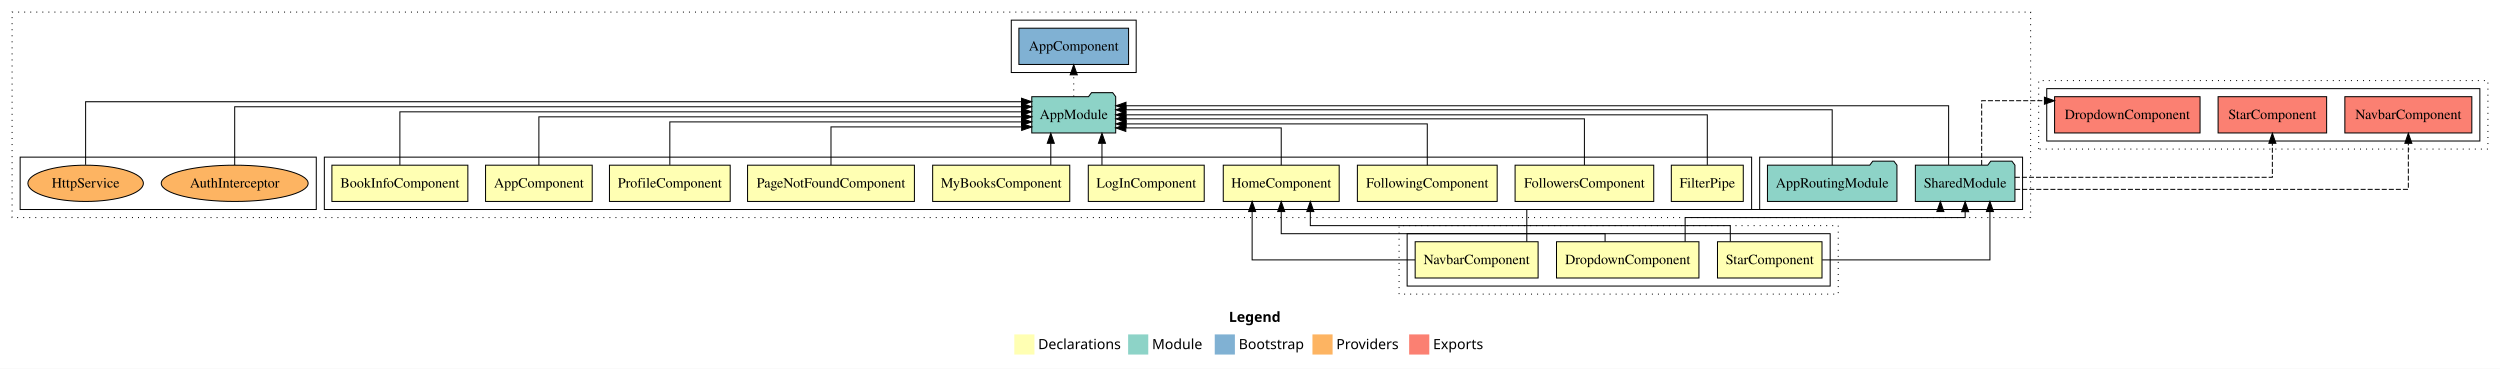
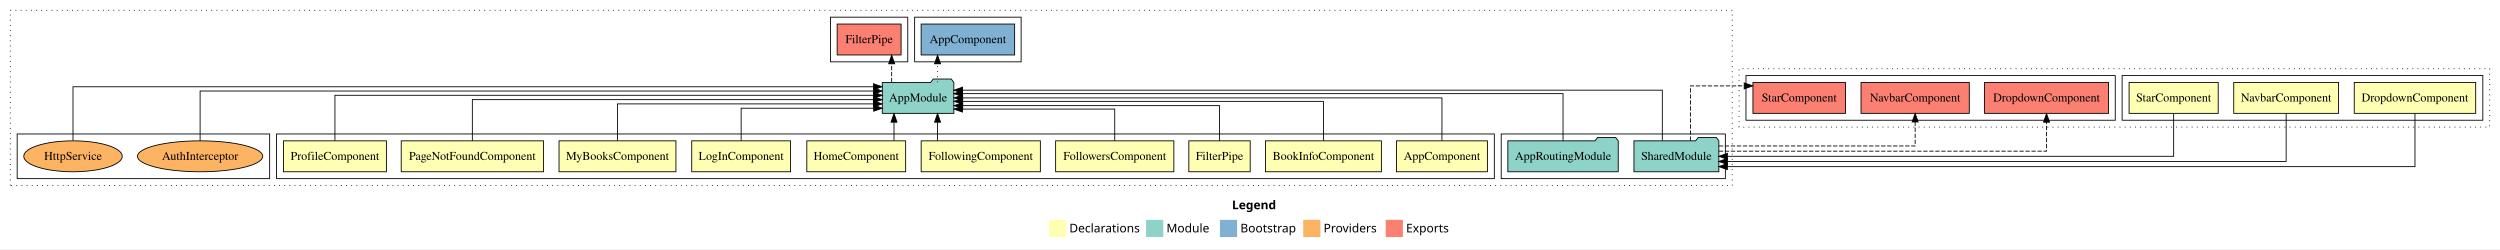
- <svg xmlns="http://www.w3.org/2000/svg" width="2482pt" height="366pt" viewBox="0.00 0.00 2482.00 366.00">
-   <g id="graph0" class="graph" transform="scale(1 1) rotate(0) translate(4 362)">
-     <polygon fill="#ffffff" stroke="transparent" points="-4,4 -4,-362 2478,-362 2478,4 -4,4" />
-     <text text-anchor="start" x="1216.009" y="-42.4" font-family="sans-serif" font-weight="bold" font-size="14.00" fill="#000000">Legend</text>
-     <polygon fill="#ffffb3" stroke="transparent" points="1003,-10 1003,-30 1023,-30 1023,-10 1003,-10" />
-     <text text-anchor="start" x="1026.629" y="-15.4" font-family="sans-serif" font-size="14.00" fill="#000000">  Declarations</text>
-     <polygon fill="#8dd3c7" stroke="transparent" points="1116,-10 1116,-30 1136,-30 1136,-10 1116,-10" />
-     <text text-anchor="start" x="1139.725" y="-15.4" font-family="sans-serif" font-size="14.00" fill="#000000">  Module</text>
-     <polygon fill="#80b1d3" stroke="transparent" points="1202,-10 1202,-30 1222,-30 1222,-10 1202,-10" />
-     <text text-anchor="start" x="1225.781" y="-15.4" font-family="sans-serif" font-size="14.00" fill="#000000">  Bootstrap</text>
-     <polygon fill="#fdb462" stroke="transparent" points="1299,-10 1299,-30 1319,-30 1319,-10 1299,-10" />
-     <text text-anchor="start" x="1322.673" y="-15.4" font-family="sans-serif" font-size="14.00" fill="#000000">  Providers</text>
-     <polygon fill="#fb8072" stroke="transparent" points="1395,-10 1395,-30 1415,-30 1415,-10 1395,-10" />
-     <text text-anchor="start" x="1418.726" y="-15.4" font-family="sans-serif" font-size="14.00" fill="#000000">  Exports</text>
+ <svg xmlns="http://www.w3.org/2000/svg" width="2911pt" height="290pt" viewBox="0.00 0.00 2911.00 290.00">
+   <g id="graph0" class="graph" transform="scale(1 1) rotate(0) translate(4 286)">
+     <polygon fill="#ffffff" stroke="transparent" points="-4,4 -4,-286 2907,-286 2907,4 -4,4" />
+     <text text-anchor="start" x="1430.509" y="-42.4" font-family="sans-serif" font-weight="bold" font-size="14.00" fill="#000000">Legend</text>
+     <polygon fill="#ffffb3" stroke="transparent" points="1217.5,-10 1217.5,-30 1237.5,-30 1237.5,-10 1217.5,-10" />
+     <text text-anchor="start" x="1241.129" y="-15.4" font-family="sans-serif" font-size="14.00" fill="#000000">  Declarations</text>
+     <polygon fill="#8dd3c7" stroke="transparent" points="1330.5,-10 1330.5,-30 1350.5,-30 1350.5,-10 1330.5,-10" />
+     <text text-anchor="start" x="1354.225" y="-15.4" font-family="sans-serif" font-size="14.00" fill="#000000">  Module</text>
+     <polygon fill="#80b1d3" stroke="transparent" points="1416.5,-10 1416.5,-30 1436.5,-30 1436.5,-10 1416.5,-10" />
+     <text text-anchor="start" x="1440.281" y="-15.4" font-family="sans-serif" font-size="14.00" fill="#000000">  Bootstrap</text>
+     <polygon fill="#fdb462" stroke="transparent" points="1513.5,-10 1513.5,-30 1533.5,-30 1533.5,-10 1513.5,-10" />
+     <text text-anchor="start" x="1537.173" y="-15.4" font-family="sans-serif" font-size="14.00" fill="#000000">  Providers</text>
+     <polygon fill="#fb8072" stroke="transparent" points="1609.5,-10 1609.5,-30 1629.5,-30 1629.5,-10 1609.5,-10" />
+     <text text-anchor="start" x="1633.226" y="-15.4" font-family="sans-serif" font-size="14.00" fill="#000000">  Exports</text>
    <g id="clust1" class="cluster">
-       <polygon fill="none" stroke="#000000" stroke-dasharray="1,5" points="8,-146 8,-350 2012,-350 2012,-146 8,-146" />
+       <polygon fill="none" stroke="#000000" stroke-dasharray="1,5" points="8,-70 8,-274 2013,-274 2013,-70 8,-70" />
    </g>
    <g id="clust2" class="cluster">
-       <polygon fill="none" stroke="#000000" points="318,-154 318,-206 1735,-206 1735,-154 318,-154" />
+       <polygon fill="none" stroke="#000000" points="318,-78 318,-130 1736,-130 1736,-78 318,-78" />
    </g>
    <g id="clust13" class="cluster">
-       <polygon fill="none" stroke="#000000" points="1743,-154 1743,-206 2004,-206 2004,-154 1743,-154" />
+       <polygon fill="none" stroke="#000000" points="1744,-78 1744,-130 2005,-130 2005,-78 1744,-78" />
+     </g>
+     <g id="clust14" class="cluster">
+       <polygon fill="none" stroke="#000000" points="963,-214 963,-266 1053,-266 1053,-214 963,-214" />
    </g>
    <g id="clust15" class="cluster">
-       <polygon fill="none" stroke="#000000" points="1000,-290 1000,-342 1124,-342 1124,-290 1000,-290" />
+       <polygon fill="none" stroke="#000000" points="1061,-214 1061,-266 1185,-266 1185,-214 1061,-214" />
    </g>
    <g id="clust16" class="cluster">
-       <polygon fill="none" stroke="#000000" points="16,-154 16,-206 310,-206 310,-154 16,-154" />
+       <polygon fill="none" stroke="#000000" points="16,-78 16,-130 310,-130 310,-78 16,-78" />
    </g>
    <g id="clust23" class="cluster">
-       <polygon fill="none" stroke="#000000" stroke-dasharray="1,5" points="1385,-70 1385,-138 1821,-138 1821,-70 1385,-70" />
+       <polygon fill="none" stroke="#000000" stroke-dasharray="1,5" points="2021,-138 2021,-206 2895,-206 2895,-138 2021,-138" />
    </g>
    <g id="clust24" class="cluster">
-       <polygon fill="none" stroke="#000000" points="1393,-78 1393,-130 1813,-130 1813,-78 1393,-78" />
-     </g>
-     <g id="clust32" class="cluster">
-       <polygon fill="none" stroke="#000000" stroke-dasharray="1,5" points="2020,-214 2020,-282 2466,-282 2466,-214 2020,-214" />
-     </g>
-     <g id="clust38" class="cluster">
-       <polygon fill="none" stroke="#000000" points="2028,-222 2028,-274 2458,-274 2458,-222 2028,-222" />
+       <polygon fill="none" stroke="#000000" points="2467,-146 2467,-198 2887,-198 2887,-146 2467,-146" />
+     </g>
+     <g id="clust29" class="cluster">
+       <polygon fill="none" stroke="#000000" points="2029,-146 2029,-198 2459,-198 2459,-146 2029,-146" />
    </g>
    <g id="node1" class="node">
-       <polygon fill="#ffffb3" stroke="#000000" points="583.94,-198 478.06,-198 478.06,-162 583.94,-162 583.94,-198" />
-       <text text-anchor="middle" x="531" y="-175.8" font-family="Times,serif" font-size="14.00" fill="#000000">AppComponent</text>
+       <polygon fill="#ffffb3" stroke="#000000" points="1727.94,-122 1622.06,-122 1622.06,-86 1727.94,-86 1727.94,-122" />
+       <text text-anchor="middle" x="1675" y="-99.8" font-family="Times,serif" font-size="14.00" fill="#000000">AppComponent</text>
    </g>
    <g id="node11" class="node">
-       <polygon fill="#8dd3c7" stroke="#000000" points="1103.657,-266 1100.657,-270 1079.657,-270 1076.657,-266 1020.343,-266 1020.343,-230 1103.657,-230 1103.657,-266" />
-       <text text-anchor="middle" x="1062" y="-243.8" font-family="Times,serif" font-size="14.00" fill="#000000">AppModule</text>
+       <polygon fill="#8dd3c7" stroke="#000000" points="1106.657,-190 1103.657,-194 1082.657,-194 1079.657,-190 1023.343,-190 1023.343,-154 1106.657,-154 1106.657,-190" />
+       <text text-anchor="middle" x="1065" y="-167.8" font-family="Times,serif" font-size="14.00" fill="#000000">AppModule</text>
    </g>
    <g id="edge1" class="edge">
-       <path fill="none" stroke="#000000" d="M531,-198.035C531,-217.576 531,-246 531,-246 531,-246 1010.333,-246 1010.333,-246" />
-       <polygon fill="#000000" stroke="#000000" points="1010.333,-249.5 1020.333,-246 1010.333,-242.5 1010.333,-249.5" />
+       <path fill="none" stroke="#000000" d="M1675,-122.223C1675,-142.365 1675,-172 1675,-172 1675,-172 1116.928,-172 1116.928,-172" />
+       <polygon fill="#000000" stroke="#000000" points="1116.928,-168.5 1106.928,-172 1116.928,-175.5 1116.928,-168.5" />
    </g>
    <g id="node2" class="node">
-       <polygon fill="#ffffb3" stroke="#000000" points="460.49,-198 325.51,-198 325.51,-162 460.49,-162 460.49,-198" />
-       <text text-anchor="middle" x="393" y="-175.8" font-family="Times,serif" font-size="14.00" fill="#000000">BookInfoComponent</text>
+       <polygon fill="#ffffb3" stroke="#000000" points="1604.49,-122 1469.51,-122 1469.51,-86 1604.49,-86 1604.49,-122" />
+       <text text-anchor="middle" x="1537" y="-99.8" font-family="Times,serif" font-size="14.00" fill="#000000">BookInfoComponent</text>
    </g>
    <g id="edge2" class="edge">
-       <path fill="none" stroke="#000000" d="M393,-198.284C393,-219.321 393,-251 393,-251 393,-251 1010.151,-251 1010.151,-251" />
-       <polygon fill="#000000" stroke="#000000" points="1010.151,-254.5 1020.151,-251 1010.151,-247.5 1010.151,-254.5" />
+       <path fill="none" stroke="#000000" d="M1537,-122.169C1537,-141.09 1537,-168 1537,-168 1537,-168 1116.887,-168 1116.887,-168" />
+       <polygon fill="#000000" stroke="#000000" points="1116.887,-164.5 1106.887,-168 1116.887,-171.5 1116.887,-164.5" />
    </g>
    <g id="node3" class="node">
-       <polygon fill="#ffffb3" stroke="#000000" points="1726.718,-198 1655.282,-198 1655.282,-162 1726.718,-162 1726.718,-198" />
-       <text text-anchor="middle" x="1691" y="-175.8" font-family="Times,serif" font-size="14.00" fill="#000000">FilterPipe</text>
+       <polygon fill="#ffffb3" stroke="#000000" points="1451.718,-122 1380.282,-122 1380.282,-86 1451.718,-86 1451.718,-122" />
+       <text text-anchor="middle" x="1416" y="-99.8" font-family="Times,serif" font-size="14.00" fill="#000000">FilterPipe</text>
    </g>
    <g id="edge3" class="edge">
-       <path fill="none" stroke="#000000" d="M1691,-198.223C1691,-218.365 1691,-248 1691,-248 1691,-248 1113.758,-248 1113.758,-248" />
-       <polygon fill="#000000" stroke="#000000" points="1113.758,-244.5 1103.758,-248 1113.757,-251.5 1113.758,-244.5" />
+       <path fill="none" stroke="#000000" d="M1416,-122.022C1416,-139.373 1416,-163 1416,-163 1416,-163 1116.99,-163 1116.99,-163" />
+       <polygon fill="#000000" stroke="#000000" points="1116.99,-159.5 1106.99,-163 1116.99,-166.5 1116.99,-159.5" />
    </g>
    <g id="node4" class="node">
-       <polygon fill="#ffffb3" stroke="#000000" points="1637.823,-198 1500.177,-198 1500.177,-162 1637.823,-162 1637.823,-198" />
-       <text text-anchor="middle" x="1569" y="-175.8" font-family="Times,serif" font-size="14.00" fill="#000000">FollowersComponent</text>
+       <polygon fill="#ffffb3" stroke="#000000" points="1362.823,-122 1225.177,-122 1225.177,-86 1362.823,-86 1362.823,-122" />
+       <text text-anchor="middle" x="1294" y="-99.8" font-family="Times,serif" font-size="14.00" fill="#000000">FollowersComponent</text>
    </g>
    <g id="edge4" class="edge">
-       <path fill="none" stroke="#000000" d="M1569,-198.169C1569,-217.09 1569,-244 1569,-244 1569,-244 1113.921,-244 1113.921,-244" />
-       <polygon fill="#000000" stroke="#000000" points="1113.921,-240.5 1103.921,-244 1113.921,-247.5 1113.921,-240.5" />
+       <path fill="none" stroke="#000000" d="M1294,-122.009C1294,-138.049 1294,-159 1294,-159 1294,-159 1116.736,-159 1116.736,-159" />
+       <polygon fill="#000000" stroke="#000000" points="1116.736,-155.5 1106.736,-159 1116.736,-162.5 1116.736,-155.5" />
    </g>
    <g id="node5" class="node">
-       <polygon fill="#ffffb3" stroke="#000000" points="1482.393,-198 1343.607,-198 1343.607,-162 1482.393,-162 1482.393,-198" />
-       <text text-anchor="middle" x="1413" y="-175.8" font-family="Times,serif" font-size="14.00" fill="#000000">FollowingComponent</text>
+       <polygon fill="#ffffb3" stroke="#000000" points="1207.393,-122 1068.607,-122 1068.607,-86 1207.393,-86 1207.393,-122" />
+       <text text-anchor="middle" x="1138" y="-99.8" font-family="Times,serif" font-size="14.00" fill="#000000">FollowingComponent</text>
    </g>
    <g id="edge5" class="edge">
-       <path fill="none" stroke="#000000" d="M1413,-198.023C1413,-215.373 1413,-239 1413,-239 1413,-239 1113.99,-239 1113.99,-239" />
-       <polygon fill="#000000" stroke="#000000" points="1113.99,-235.5 1103.99,-239 1113.99,-242.5 1113.99,-235.5" />
+       <path fill="none" stroke="#000000" d="M1087.691,-122.223C1087.691,-122.223 1087.691,-143.727 1087.691,-143.727" />
+       <polygon fill="#000000" stroke="#000000" points="1084.191,-143.727 1087.691,-153.727 1091.191,-143.727 1084.191,-143.727" />
    </g>
    <g id="node6" class="node">
-       <polygon fill="#ffffb3" stroke="#000000" points="1325.545,-198 1210.455,-198 1210.455,-162 1325.545,-162 1325.545,-198" />
-       <text text-anchor="middle" x="1268" y="-175.8" font-family="Times,serif" font-size="14.00" fill="#000000">HomeComponent</text>
+       <polygon fill="#ffffb3" stroke="#000000" points="1050.545,-122 935.455,-122 935.455,-86 1050.545,-86 1050.545,-122" />
+       <text text-anchor="middle" x="993" y="-99.8" font-family="Times,serif" font-size="14.00" fill="#000000">HomeComponent</text>
    </g>
    <g id="edge6" class="edge">
-       <path fill="none" stroke="#000000" d="M1268,-198.009C1268,-214.049 1268,-235 1268,-235 1268,-235 1113.687,-235 1113.687,-235" />
-       <polygon fill="#000000" stroke="#000000" points="1113.687,-231.5 1103.687,-235 1113.687,-238.5 1113.687,-231.5" />
+       <path fill="none" stroke="#000000" d="M1036.972,-122.223C1036.972,-122.223 1036.972,-143.727 1036.972,-143.727" />
+       <polygon fill="#000000" stroke="#000000" points="1033.472,-143.727 1036.972,-153.727 1040.472,-143.727 1033.472,-143.727" />
    </g>
    <g id="node7" class="node">
-       <polygon fill="#ffffb3" stroke="#000000" points="1191.546,-198 1076.454,-198 1076.454,-162 1191.546,-162 1191.546,-198" />
-       <text text-anchor="middle" x="1134" y="-175.8" font-family="Times,serif" font-size="14.00" fill="#000000">LogInComponent</text>
+       <polygon fill="#ffffb3" stroke="#000000" points="916.547,-122 801.453,-122 801.453,-86 916.547,-86 916.547,-122" />
+       <text text-anchor="middle" x="859" y="-99.8" font-family="Times,serif" font-size="14.00" fill="#000000">LogInComponent</text>
    </g>
    <g id="edge7" class="edge">
-       <path fill="none" stroke="#000000" d="M1090.028,-198.223C1090.028,-198.223 1090.028,-219.727 1090.028,-219.727" />
-       <polygon fill="#000000" stroke="#000000" points="1086.528,-219.727 1090.028,-229.727 1093.528,-219.727 1086.528,-219.727" />
+       <path fill="none" stroke="#000000" d="M859,-122.027C859,-138.398 859,-160 859,-160 859,-160 1013.313,-160 1013.313,-160" />
+       <polygon fill="#000000" stroke="#000000" points="1013.313,-163.5 1023.313,-160 1013.313,-156.5 1013.313,-163.5" />
    </g>
    <g id="node8" class="node">
-       <polygon fill="#ffffb3" stroke="#000000" points="1058.059,-198 921.941,-198 921.941,-162 1058.059,-162 1058.059,-198" />
-       <text text-anchor="middle" x="990" y="-175.8" font-family="Times,serif" font-size="14.00" fill="#000000">MyBooksComponent</text>
+       <polygon fill="#ffffb3" stroke="#000000" points="783.059,-122 646.941,-122 646.941,-86 783.059,-86 783.059,-122" />
+       <text text-anchor="middle" x="715" y="-99.8" font-family="Times,serif" font-size="14.00" fill="#000000">MyBooksComponent</text>
    </g>
    <g id="edge8" class="edge">
-       <path fill="none" stroke="#000000" d="M1039.226,-198.223C1039.226,-198.223 1039.226,-219.727 1039.226,-219.727" />
-       <polygon fill="#000000" stroke="#000000" points="1035.726,-219.727 1039.226,-229.727 1042.726,-219.727 1035.726,-219.727" />
+       <path fill="none" stroke="#000000" d="M715,-122.302C715,-140.27 715,-165 715,-165 715,-165 1013.13,-165 1013.13,-165" />
+       <polygon fill="#000000" stroke="#000000" points="1013.13,-168.5 1023.13,-165 1013.129,-161.5 1013.13,-168.5" />
    </g>
    <g id="node9" class="node">
-       <polygon fill="#ffffb3" stroke="#000000" points="903.824,-198 738.176,-198 738.176,-162 903.824,-162 903.824,-198" />
-       <text text-anchor="middle" x="821" y="-175.8" font-family="Times,serif" font-size="14.00" fill="#000000">PageNotFoundComponent</text>
+       <polygon fill="#ffffb3" stroke="#000000" points="628.824,-122 463.176,-122 463.176,-86 628.824,-86 628.824,-122" />
+       <text text-anchor="middle" x="546" y="-99.8" font-family="Times,serif" font-size="14.00" fill="#000000">PageNotFoundComponent</text>
    </g>
    <g id="edge9" class="edge">
-       <path fill="none" stroke="#000000" d="M821,-198.027C821,-214.398 821,-236 821,-236 821,-236 1010.296,-236 1010.296,-236" />
-       <polygon fill="#000000" stroke="#000000" points="1010.296,-239.5 1020.296,-236 1010.296,-232.5 1010.296,-239.5" />
+       <path fill="none" stroke="#000000" d="M546,-122.035C546,-141.576 546,-170 546,-170 546,-170 1012.968,-170 1012.968,-170" />
+       <polygon fill="#000000" stroke="#000000" points="1012.968,-173.5 1022.968,-170 1012.968,-166.5 1012.968,-173.5" />
    </g>
    <g id="node10" class="node">
-       <polygon fill="#ffffb3" stroke="#000000" points="720.933,-198 601.067,-198 601.067,-162 720.933,-162 720.933,-198" />
-       <text text-anchor="middle" x="661" y="-175.8" font-family="Times,serif" font-size="14.00" fill="#000000">ProfileComponent</text>
+       <polygon fill="#ffffb3" stroke="#000000" points="445.933,-122 326.067,-122 326.067,-86 445.933,-86 445.933,-122" />
+       <text text-anchor="middle" x="386" y="-99.8" font-family="Times,serif" font-size="14.00" fill="#000000">ProfileComponent</text>
    </g>
    <g id="edge10" class="edge">
-       <path fill="none" stroke="#000000" d="M661,-198.302C661,-216.27 661,-241 661,-241 661,-241 1010.221,-241 1010.221,-241" />
-       <polygon fill="#000000" stroke="#000000" points="1010.221,-244.5 1020.221,-241 1010.221,-237.5 1010.221,-244.5" />
+       <path fill="none" stroke="#000000" d="M386,-122.284C386,-143.321 386,-175 386,-175 386,-175 1013.293,-175 1013.293,-175" />
+       <polygon fill="#000000" stroke="#000000" points="1013.293,-178.5 1023.293,-175 1013.293,-171.5 1013.293,-178.5" />
    </g>
    <g id="node14" class="node">
-       <polygon fill="#80b1d3" stroke="#000000" points="1116.439,-334 1007.561,-334 1007.561,-298 1116.439,-298 1116.439,-334" />
-       <text text-anchor="middle" x="1062" y="-311.8" font-family="Times,serif" font-size="14.00" fill="#000000">AppComponent </text>
+       <polygon fill="#fb8072" stroke="#000000" points="1045.218,-258 970.782,-258 970.782,-222 1045.218,-222 1045.218,-258" />
+       <text text-anchor="middle" x="1008" y="-235.8" font-family="Times,serif" font-size="14.00" fill="#000000">FilterPipe </text>
    </g>
    <g id="edge13" class="edge">
-       <path fill="none" stroke="#000000" stroke-dasharray="1,5" d="M1062,-266.223C1062,-266.223 1062,-287.727 1062,-287.727" />
-       <polygon fill="#000000" stroke="#000000" points="1058.5,-287.727 1062,-297.727 1065.5,-287.727 1058.5,-287.727" />
+       <path fill="none" stroke="#000000" stroke-dasharray="5,2" d="M1034.265,-190.223C1034.265,-190.223 1034.265,-211.727 1034.265,-211.727" />
+       <polygon fill="#000000" stroke="#000000" points="1030.765,-211.727 1034.265,-221.727 1037.765,-211.727 1030.765,-211.727" />
+     </g>
+     <g id="node15" class="node">
+       <polygon fill="#80b1d3" stroke="#000000" points="1177.439,-258 1068.561,-258 1068.561,-222 1177.439,-222 1177.439,-258" />
+       <text text-anchor="middle" x="1123" y="-235.8" font-family="Times,serif" font-size="14.00" fill="#000000">AppComponent </text>
+     </g>
+     <g id="edge14" class="edge">
+       <path fill="none" stroke="#000000" stroke-dasharray="1,5" d="M1087.679,-190.223C1087.679,-190.223 1087.679,-211.727 1087.679,-211.727" />
+       <polygon fill="#000000" stroke="#000000" points="1084.179,-211.727 1087.679,-221.727 1091.179,-211.727 1084.179,-211.727" />
    </g>
    <g id="node12" class="node">
-       <polygon fill="#8dd3c7" stroke="#000000" points="1879.274,-198 1876.274,-202 1855.274,-202 1852.274,-198 1750.726,-198 1750.726,-162 1879.274,-162 1879.274,-198" />
-       <text text-anchor="middle" x="1815" y="-175.8" font-family="Times,serif" font-size="14.00" fill="#000000">AppRoutingModule</text>
+       <polygon fill="#8dd3c7" stroke="#000000" points="1880.274,-122 1877.274,-126 1856.274,-126 1853.274,-122 1751.726,-122 1751.726,-86 1880.274,-86 1880.274,-122" />
+       <text text-anchor="middle" x="1816" y="-99.8" font-family="Times,serif" font-size="14.00" fill="#000000">AppRoutingModule</text>
    </g>
    <g id="edge11" class="edge">
-       <path fill="none" stroke="#000000" d="M1815,-198.045C1815,-219.662 1815,-253 1815,-253 1815,-253 1113.827,-253 1113.827,-253" />
-       <polygon fill="#000000" stroke="#000000" points="1113.827,-249.5 1103.827,-253 1113.827,-256.5 1113.827,-249.5" />
+       <path fill="none" stroke="#000000" d="M1816,-122.045C1816,-143.662 1816,-177 1816,-177 1816,-177 1116.716,-177 1116.716,-177" />
+       <polygon fill="#000000" stroke="#000000" points="1116.716,-173.5 1106.716,-177 1116.716,-180.5 1116.716,-173.5" />
    </g>
    <g id="node13" class="node">
-       <polygon fill="#8dd3c7" stroke="#000000" points="1996.423,-198 1993.423,-202 1972.423,-202 1969.423,-198 1897.577,-198 1897.577,-162 1996.423,-162 1996.423,-198" />
-       <text text-anchor="middle" x="1947" y="-175.8" font-family="Times,serif" font-size="14.00" fill="#000000">SharedModule</text>
+       <polygon fill="#8dd3c7" stroke="#000000" points="1997.423,-122 1994.423,-126 1973.423,-126 1970.423,-122 1898.577,-122 1898.577,-86 1997.423,-86 1997.423,-122" />
+       <text text-anchor="middle" x="1948" y="-99.8" font-family="Times,serif" font-size="14.00" fill="#000000">SharedModule</text>
    </g>
    <g id="edge12" class="edge">
-       <path fill="none" stroke="#000000" d="M1930.596,-198.248C1930.596,-221.018 1930.596,-257 1930.596,-257 1930.596,-257 1113.894,-257 1113.894,-257" />
-       <polygon fill="#000000" stroke="#000000" points="1113.894,-253.5 1103.894,-257 1113.894,-260.5 1113.894,-253.5" />
+       <path fill="none" stroke="#000000" d="M1931.596,-122.248C1931.596,-145.018 1931.596,-181 1931.596,-181 1931.596,-181 1116.798,-181 1116.798,-181" />
+       <polygon fill="#000000" stroke="#000000" points="1116.798,-177.5 1106.798,-181 1116.798,-184.5 1116.798,-177.5" />
+     </g>
+     <g id="node21" class="node">
+       <polygon fill="#fb8072" stroke="#000000" points="2451.206,-190 2306.794,-190 2306.794,-154 2451.206,-154 2451.206,-190" />
+       <text text-anchor="middle" x="2379" y="-167.8" font-family="Times,serif" font-size="14.00" fill="#000000">DropdownComponent </text>
+     </g>
+     <g id="edge20" class="edge">
+       <path fill="none" stroke="#000000" stroke-dasharray="5,2" d="M1997.441,-110C2110.651,-110 2379,-110 2379,-110 2379,-110 2379,-143.733 2379,-143.733" />
+       <polygon fill="#000000" stroke="#000000" points="2375.5,-143.733 2379,-153.733 2382.5,-143.733 2375.5,-143.733" />
+     </g>
+     <g id="node22" class="node">
+       <polygon fill="#fb8072" stroke="#000000" points="2289.029,-190 2162.971,-190 2162.971,-154 2289.029,-154 2289.029,-190" />
+       <text text-anchor="middle" x="2226" y="-167.8" font-family="Times,serif" font-size="14.00" fill="#000000">NavbarComponent </text>
+     </g>
+     <g id="edge21" class="edge">
+       <path fill="none" stroke="#000000" stroke-dasharray="5,2" d="M1997.38,-116C2077.267,-116 2226,-116 2226,-116 2226,-116 2226,-143.973 2226,-143.973" />
+       <polygon fill="#000000" stroke="#000000" points="2222.5,-143.973 2226,-153.973 2229.5,-143.973 2222.5,-143.973" />
+     </g>
+     <g id="node23" class="node">
+       <polygon fill="#fb8072" stroke="#000000" points="2144.881,-190 2037.119,-190 2037.119,-154 2144.881,-154 2144.881,-190" />
+       <text text-anchor="middle" x="2091" y="-167.8" font-family="Times,serif" font-size="14.00" fill="#000000">StarComponent </text>
+     </g>
+     <g id="edge22" class="edge">
+       <path fill="none" stroke="#000000" stroke-dasharray="5,2" d="M1964.404,-122.198C1964.404,-146.356 1964.404,-186 1964.404,-186 1964.404,-186 2026.945,-186 2026.945,-186" />
+       <polygon fill="#000000" stroke="#000000" points="2026.945,-189.5 2036.945,-186 2026.945,-182.5 2026.945,-189.5" />
+     </g>
+     <g id="node16" class="node">
+       <ellipse fill="#fdb462" stroke="#000000" cx="229" cy="-104" rx="72.912" ry="18" />
+       <text text-anchor="middle" x="229" y="-99.8" font-family="Times,serif" font-size="14.00" fill="#000000">AuthInterceptor</text>
+     </g>
+     <g id="edge15" class="edge">
+       <path fill="none" stroke="#000000" d="M229,-122.011C229,-144.485 229,-180 229,-180 229,-180 1013.257,-180 1013.257,-180" />
+       <polygon fill="#000000" stroke="#000000" points="1013.257,-183.5 1023.257,-180 1013.257,-176.5 1013.257,-183.5" />
+     </g>
+     <g id="node17" class="node">
+       <ellipse fill="#fdb462" stroke="#000000" cx="81" cy="-104" rx="57.319" ry="18" />
+       <text text-anchor="middle" x="81" y="-99.8" font-family="Times,serif" font-size="14.00" fill="#000000">HttpService</text>
+     </g>
+     <g id="edge16" class="edge">
+       <path fill="none" stroke="#000000" d="M81,-122.38C81,-146.279 81,-185 81,-185 81,-185 1013.034,-185 1013.034,-185" />
+       <polygon fill="#000000" stroke="#000000" points="1013.034,-188.5 1023.034,-185 1013.034,-181.5 1013.034,-188.5" />
+     </g>
+     <g id="node18" class="node">
+       <polygon fill="#ffffb3" stroke="#000000" points="2878.706,-190 2737.294,-190 2737.294,-154 2878.706,-154 2878.706,-190" />
+       <text text-anchor="middle" x="2808" y="-167.8" font-family="Times,serif" font-size="14.00" fill="#000000">DropdownComponent</text>
+     </g>
+     <g id="edge17" class="edge">
+       <path fill="none" stroke="#000000" d="M2808,-153.847C2808,-130.243 2808,-92 2808,-92 2808,-92 2007.326,-92 2007.326,-92" />
+       <polygon fill="#000000" stroke="#000000" points="2007.326,-88.5 1997.326,-92 2007.326,-95.5 2007.326,-88.5" />
+     </g>
+     <g id="node19" class="node">
+       <polygon fill="#ffffb3" stroke="#000000" points="2719.03,-190 2596.97,-190 2596.97,-154 2719.03,-154 2719.03,-190" />
+       <text text-anchor="middle" x="2658" y="-167.8" font-family="Times,serif" font-size="14.00" fill="#000000">NavbarComponent</text>
+     </g>
+     <g id="edge18" class="edge">
+       <path fill="none" stroke="#000000" d="M2658,-153.708C2658,-131.794 2658,-98 2658,-98 2658,-98 2007.362,-98 2007.362,-98" />
+       <polygon fill="#000000" stroke="#000000" points="2007.362,-94.5 1997.362,-98 2007.362,-101.5 2007.362,-94.5" />
    </g>
    <g id="node20" class="node">
-       <polygon fill="#fb8072" stroke="#000000" points="2180.206,-266 2035.793,-266 2035.793,-230 2180.206,-230 2180.206,-266" />
-       <text text-anchor="middle" x="2108" y="-243.8" font-family="Times,serif" font-size="14.00" fill="#000000">DropdownComponent </text>
-     </g>
-     <g id="edge22" class="edge">
-       <path fill="none" stroke="#000000" stroke-dasharray="5,2" d="M1963.404,-198.198C1963.404,-222.356 1963.404,-262 1963.404,-262 1963.404,-262 2025.702,-262 2025.702,-262" />
-       <polygon fill="#000000" stroke="#000000" points="2025.702,-265.5 2035.702,-262 2025.702,-258.5 2025.702,-265.5" />
-     </g>
-     <g id="node21" class="node">
-       <polygon fill="#fb8072" stroke="#000000" points="2450.029,-266 2323.971,-266 2323.971,-230 2450.029,-230 2450.029,-266" />
-       <text text-anchor="middle" x="2387" y="-243.8" font-family="Times,serif" font-size="14.00" fill="#000000">NavbarComponent </text>
-     </g>
-     <g id="edge23" class="edge">
-       <path fill="none" stroke="#000000" stroke-dasharray="5,2" d="M1996.618,-174C2111.689,-174 2387,-174 2387,-174 2387,-174 2387,-219.708 2387,-219.708" />
-       <polygon fill="#000000" stroke="#000000" points="2383.5,-219.708 2387,-229.708 2390.5,-219.708 2383.5,-219.708" />
-     </g>
-     <g id="node22" class="node">
-       <polygon fill="#fb8072" stroke="#000000" points="2305.881,-266 2198.119,-266 2198.119,-230 2305.881,-230 2305.881,-266" />
-       <text text-anchor="middle" x="2252" y="-243.8" font-family="Times,serif" font-size="14.00" fill="#000000">StarComponent </text>
-     </g>
-     <g id="edge24" class="edge">
-       <path fill="none" stroke="#000000" stroke-dasharray="5,2" d="M1996.342,-186C2082.664,-186 2252,-186 2252,-186 2252,-186 2252,-219.733 2252,-219.733" />
-       <polygon fill="#000000" stroke="#000000" points="2248.5,-219.733 2252,-229.733 2255.5,-219.733 2248.5,-219.733" />
-     </g>
-     <g id="node15" class="node">
-       <ellipse fill="#fdb462" stroke="#000000" cx="229" cy="-180" rx="72.912" ry="18" />
-       <text text-anchor="middle" x="229" y="-175.8" font-family="Times,serif" font-size="14.00" fill="#000000">AuthInterceptor</text>
-     </g>
-     <g id="edge14" class="edge">
-       <path fill="none" stroke="#000000" d="M229,-198.011C229,-220.485 229,-256 229,-256 229,-256 1010.12,-256 1010.12,-256" />
-       <polygon fill="#000000" stroke="#000000" points="1010.121,-259.5 1020.12,-256 1010.12,-252.5 1010.121,-259.5" />
-     </g>
-     <g id="node16" class="node">
-       <ellipse fill="#fdb462" stroke="#000000" cx="81" cy="-180" rx="57.319" ry="18" />
-       <text text-anchor="middle" x="81" y="-175.8" font-family="Times,serif" font-size="14.00" fill="#000000">HttpService</text>
-     </g>
-     <g id="edge15" class="edge">
-       <path fill="none" stroke="#000000" d="M81,-198.38C81,-222.279 81,-261 81,-261 81,-261 1010.162,-261 1010.162,-261" />
-       <polygon fill="#000000" stroke="#000000" points="1010.162,-264.5 1020.162,-261 1010.161,-257.5 1010.162,-264.5" />
-     </g>
-     <g id="node17" class="node">
-       <polygon fill="#ffffb3" stroke="#000000" points="1682.706,-122 1541.294,-122 1541.294,-86 1682.706,-86 1682.706,-122" />
-       <text text-anchor="middle" x="1612" y="-99.8" font-family="Times,serif" font-size="14.00" fill="#000000">DropdownComponent</text>
-     </g>
-     <g id="edge16" class="edge">
-       <path fill="none" stroke="#000000" d="M1589.529,-122.058C1589.529,-126.495 1589.529,-130 1589.529,-130 1589.529,-130 1268,-130 1268,-130 1268,-130 1268,-151.949 1268,-151.949" />
-       <polygon fill="#000000" stroke="#000000" points="1264.5,-151.949 1268,-161.949 1271.5,-151.949 1264.5,-151.949" />
+       <polygon fill="#ffffb3" stroke="#000000" points="2578.881,-190 2475.119,-190 2475.119,-154 2578.881,-154 2578.881,-190" />
+       <text text-anchor="middle" x="2527" y="-167.8" font-family="Times,serif" font-size="14.00" fill="#000000">StarComponent</text>
    </g>
    <g id="edge19" class="edge">
-       <path fill="none" stroke="#000000" d="M1668.997,-122.055C1668.997,-133.439 1668.997,-146 1668.997,-146 1668.997,-146 1947,-146 1947,-146 1947,-146 1947,-151.806 1947,-151.806" />
-       <polygon fill="#000000" stroke="#000000" points="1943.5,-151.805 1947,-161.806 1950.5,-151.806 1943.5,-151.805" />
-     </g>
-     <g id="node18" class="node">
-       <polygon fill="#ffffb3" stroke="#000000" points="1523.03,-122 1400.97,-122 1400.97,-86 1523.03,-86 1523.03,-122" />
-       <text text-anchor="middle" x="1462" y="-99.8" font-family="Times,serif" font-size="14.00" fill="#000000">NavbarComponent</text>
-     </g>
-     <g id="edge17" class="edge">
-       <path fill="none" stroke="#000000" d="M1400.801,-104C1334.818,-104 1239.114,-104 1239.114,-104 1239.114,-104 1239.114,-151.989 1239.114,-151.989" />
-       <polygon fill="#000000" stroke="#000000" points="1235.614,-151.989 1239.114,-161.989 1242.614,-151.989 1235.614,-151.989" />
-     </g>
-     <g id="edge20" class="edge">
-       <path fill="none" stroke="#000000" d="M1511.802,-122.051C1511.802,-136.373 1511.802,-154 1511.802,-154 1511.802,-154 1922.395,-154 1922.395,-154 1922.395,-154 1922.395,-154.794 1922.395,-154.794" />
-       <polygon fill="#000000" stroke="#000000" points="1918.895,-151.942 1922.395,-161.942 1925.895,-151.942 1918.895,-151.942" />
-     </g>
-     <g id="node19" class="node">
-       <polygon fill="#ffffb3" stroke="#000000" points="1804.881,-122 1701.119,-122 1701.119,-86 1804.881,-86 1804.881,-122" />
-       <text text-anchor="middle" x="1753" y="-99.8" font-family="Times,serif" font-size="14.00" fill="#000000">StarComponent</text>
-     </g>
-     <g id="edge18" class="edge">
-       <path fill="none" stroke="#000000" d="M1713.834,-122.194C1713.834,-130.278 1713.834,-138 1713.834,-138 1713.834,-138 1296.886,-138 1296.886,-138 1296.886,-138 1296.886,-151.945 1296.886,-151.945" />
-       <polygon fill="#000000" stroke="#000000" points="1293.386,-151.944 1296.886,-161.945 1300.386,-151.945 1293.386,-151.944" />
-     </g>
-     <g id="edge21" class="edge">
-       <path fill="none" stroke="#000000" d="M1805.084,-104C1869.743,-104 1971.606,-104 1971.606,-104 1971.606,-104 1971.606,-151.989 1971.606,-151.989" />
-       <polygon fill="#000000" stroke="#000000" points="1968.106,-151.989 1971.606,-161.989 1975.106,-151.989 1968.106,-151.989" />
+       <path fill="none" stroke="#000000" d="M2527,-153.777C2527,-133.635 2527,-104 2527,-104 2527,-104 2007.365,-104 2007.365,-104" />
+       <polygon fill="#000000" stroke="#000000" points="2007.365,-100.5 1997.365,-104 2007.365,-107.5 2007.365,-100.5" />
    </g>
  </g>
</svg>
